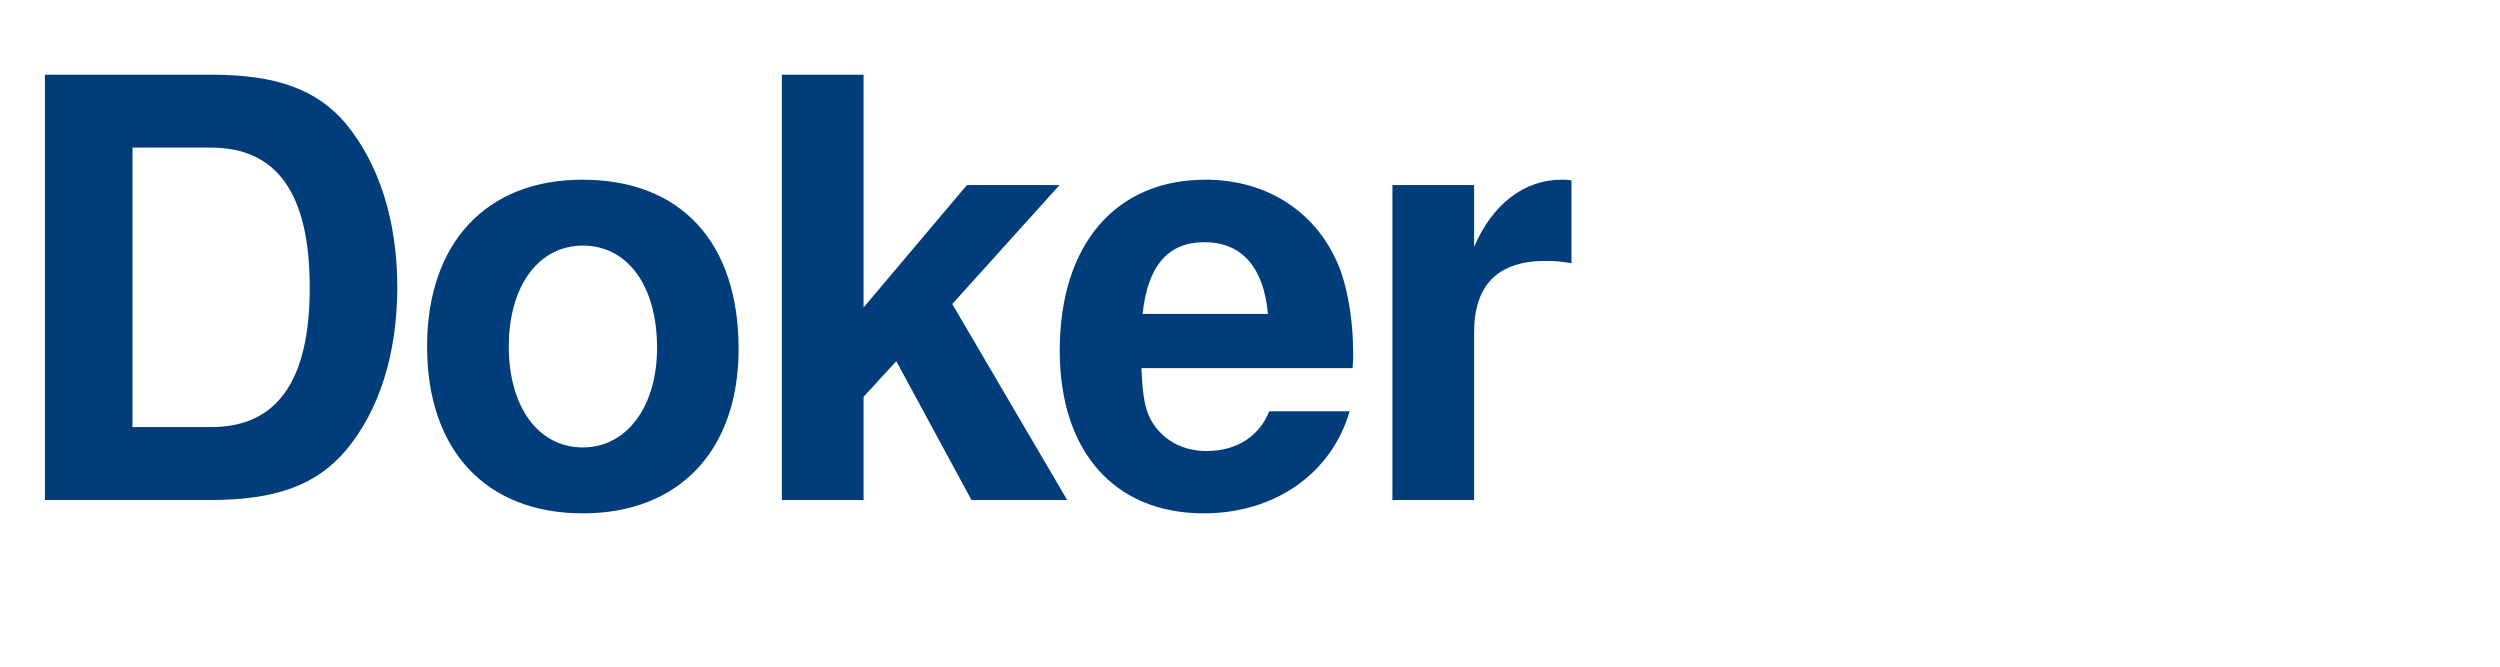
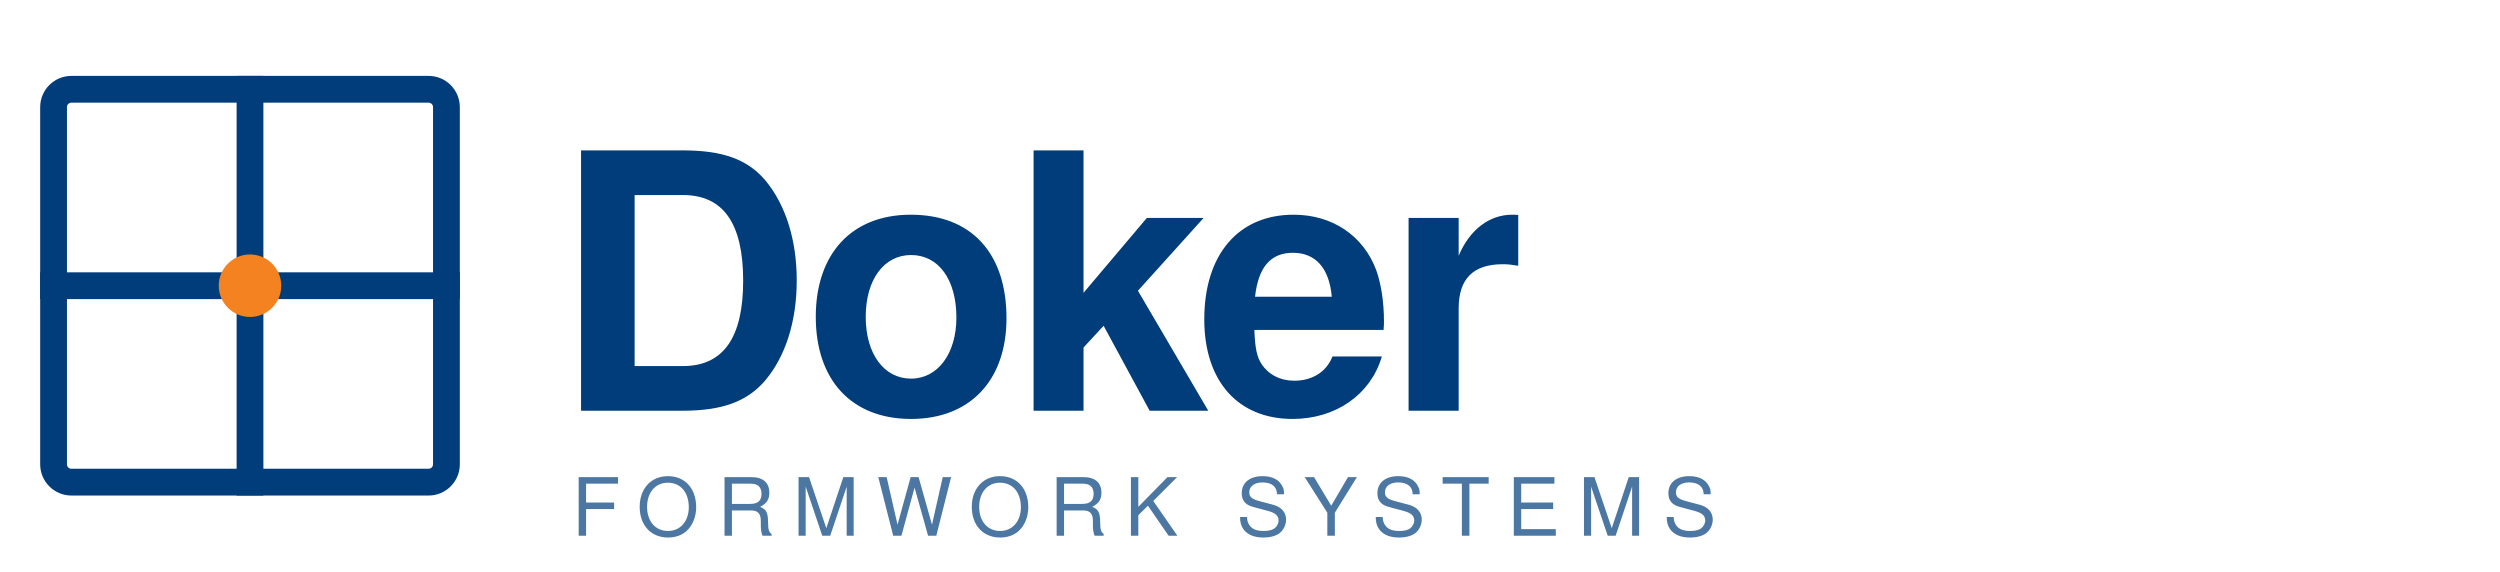
- <svg xmlns="http://www.w3.org/2000/svg" viewBox="0 0 240 64" role="img" aria-label="Doker">
-   <text x="0" y="48" font-family="Helvetica, Arial, sans-serif" font-size="56" font-weight="700" letter-spacing="-1.5" fill="#003D7A">Doker</text>
+ <svg xmlns="http://www.w3.org/2000/svg" viewBox="0 0 280 64" role="img" aria-label="Doker">
+   <g fill="none" stroke="#003D7A" stroke-width="3" stroke-linecap="square">
+     <rect x="6" y="10" width="44" height="44" rx="2" />
+     <line x1="6" y1="32" x2="50" y2="32" />
+     <line x1="28" y1="10" x2="28" y2="54" />
+   </g>
+   <circle cx="28" cy="32" r="3.5" fill="#F58220" />
+   <text x="62" y="46" font-family="Helvetica, Arial, sans-serif" font-size="40" font-weight="700" letter-spacing="-1" fill="#003D7A">Doker</text>
+   <text x="64" y="60" font-family="Helvetica, Arial, sans-serif" font-size="9" font-weight="500" letter-spacing="2" fill="#003D7A" opacity="0.7">FORMWORK SYSTEMS</text>
</svg>
